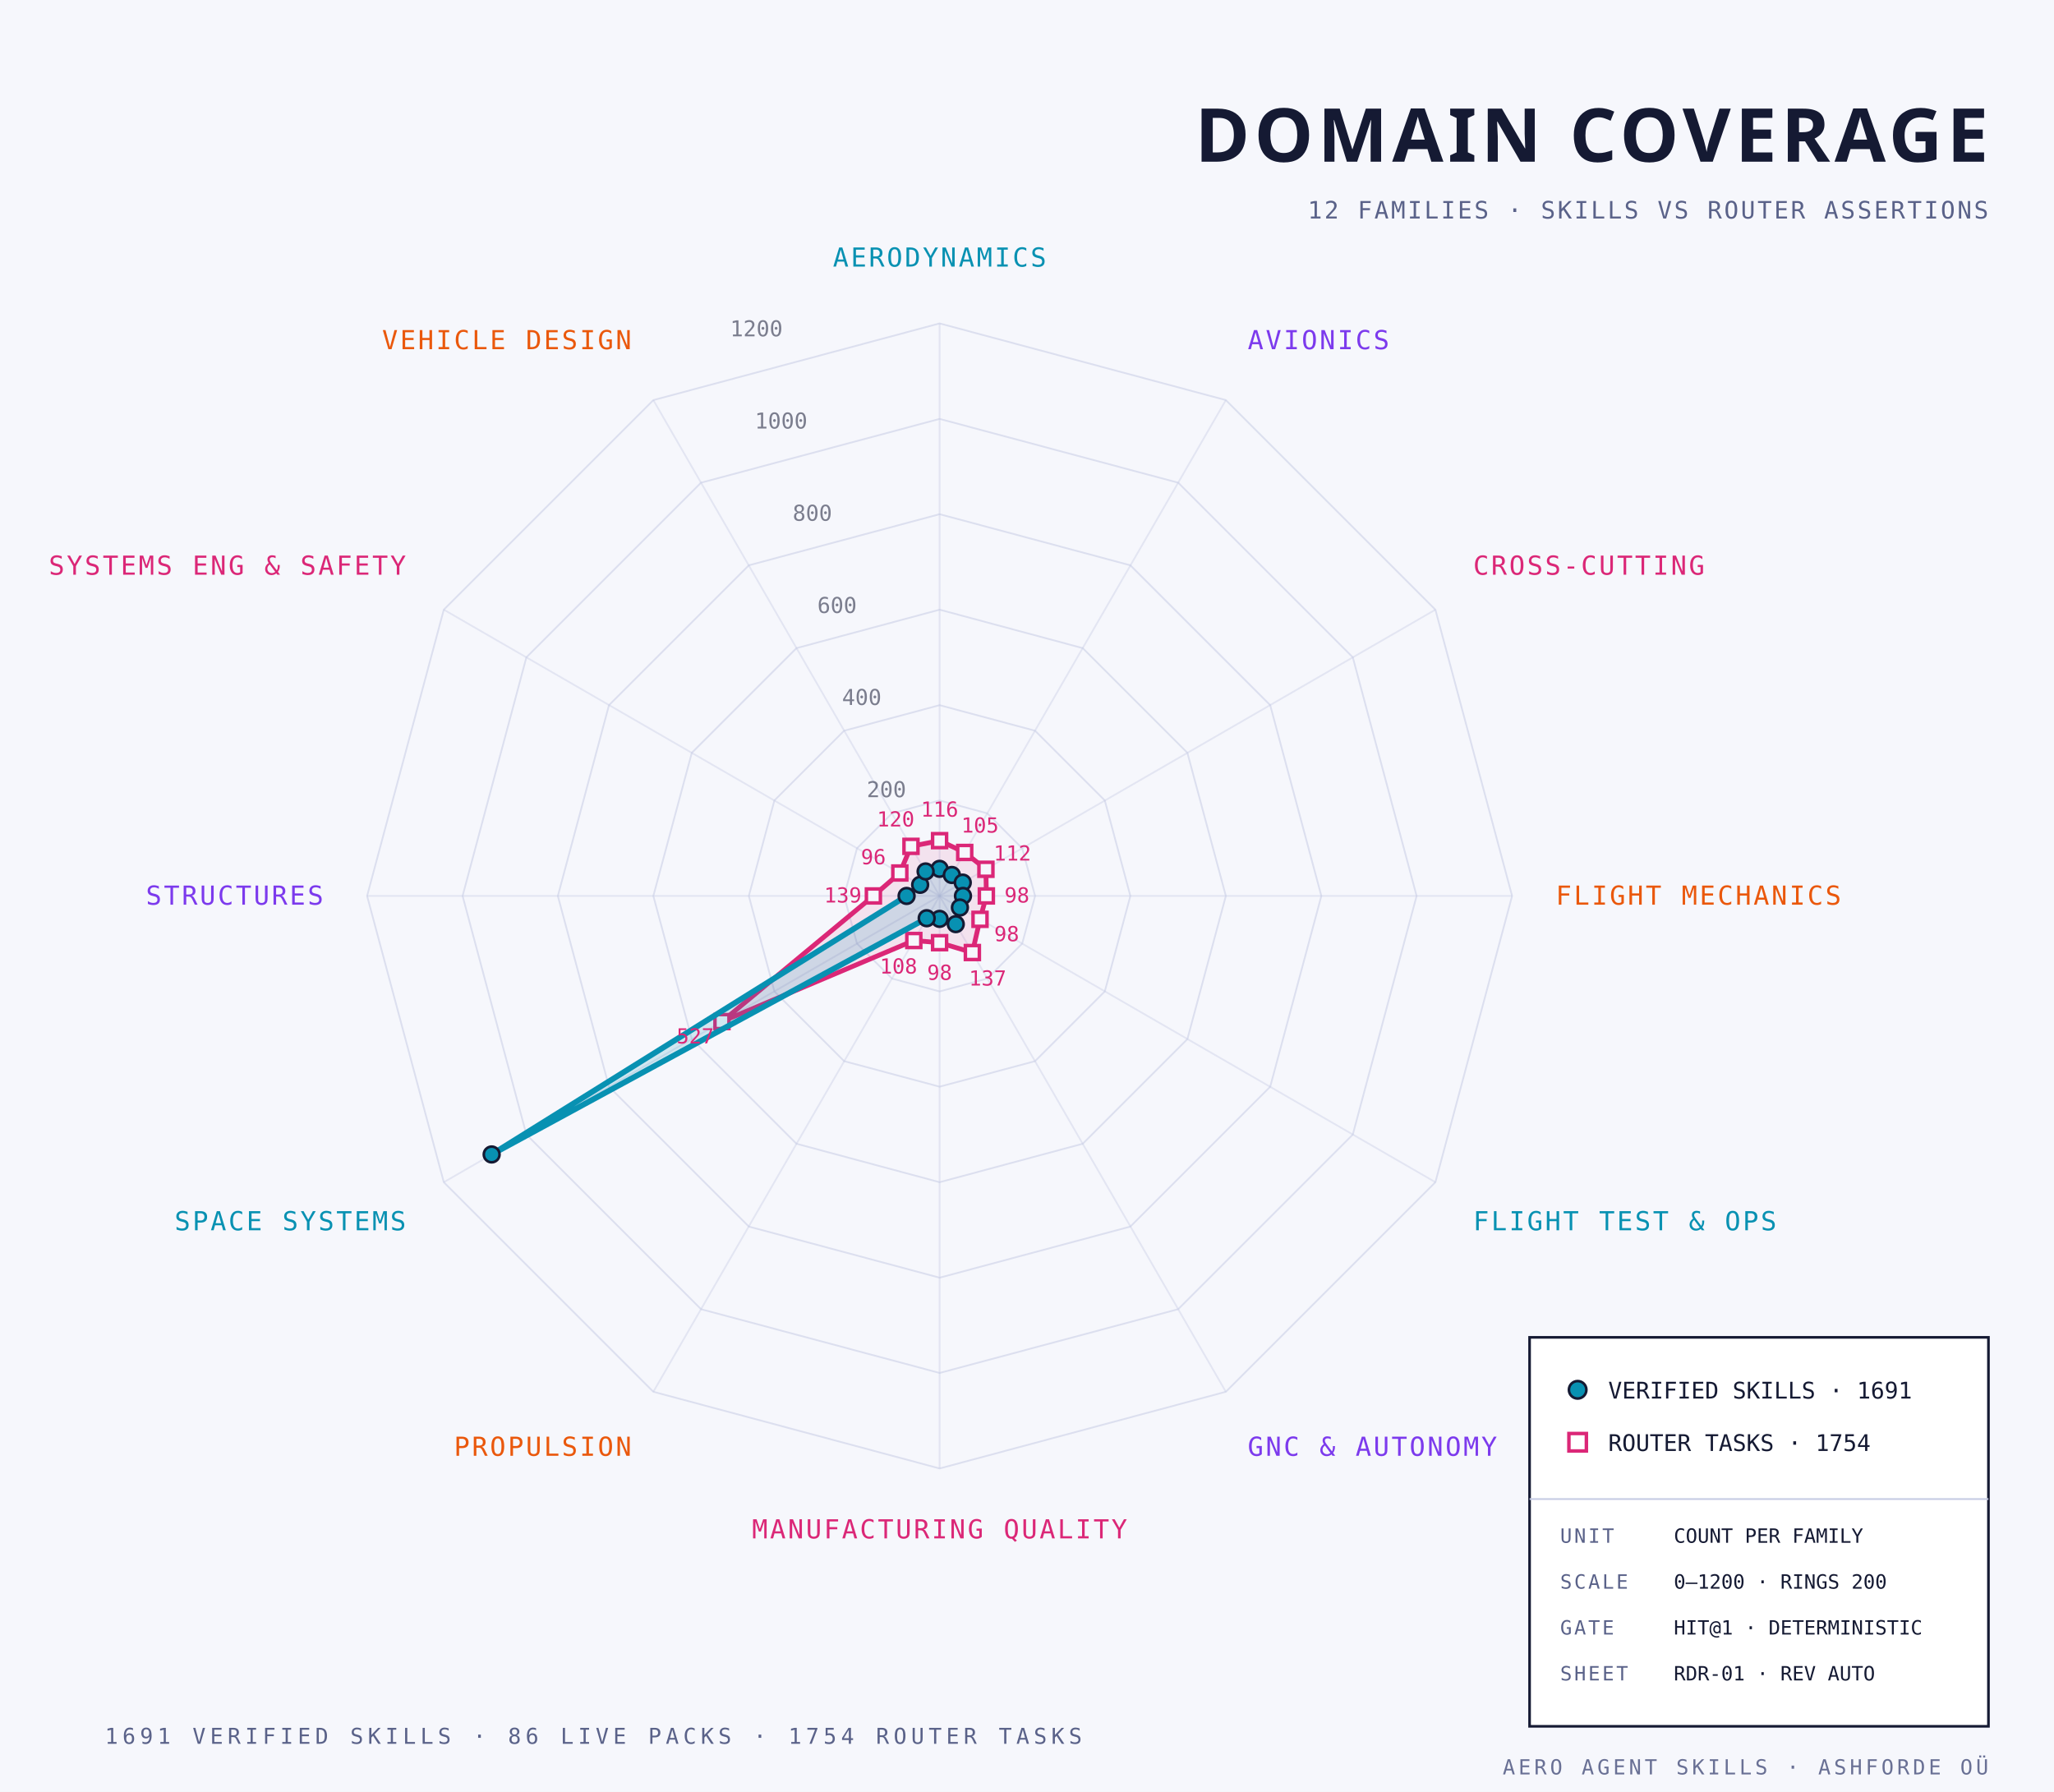
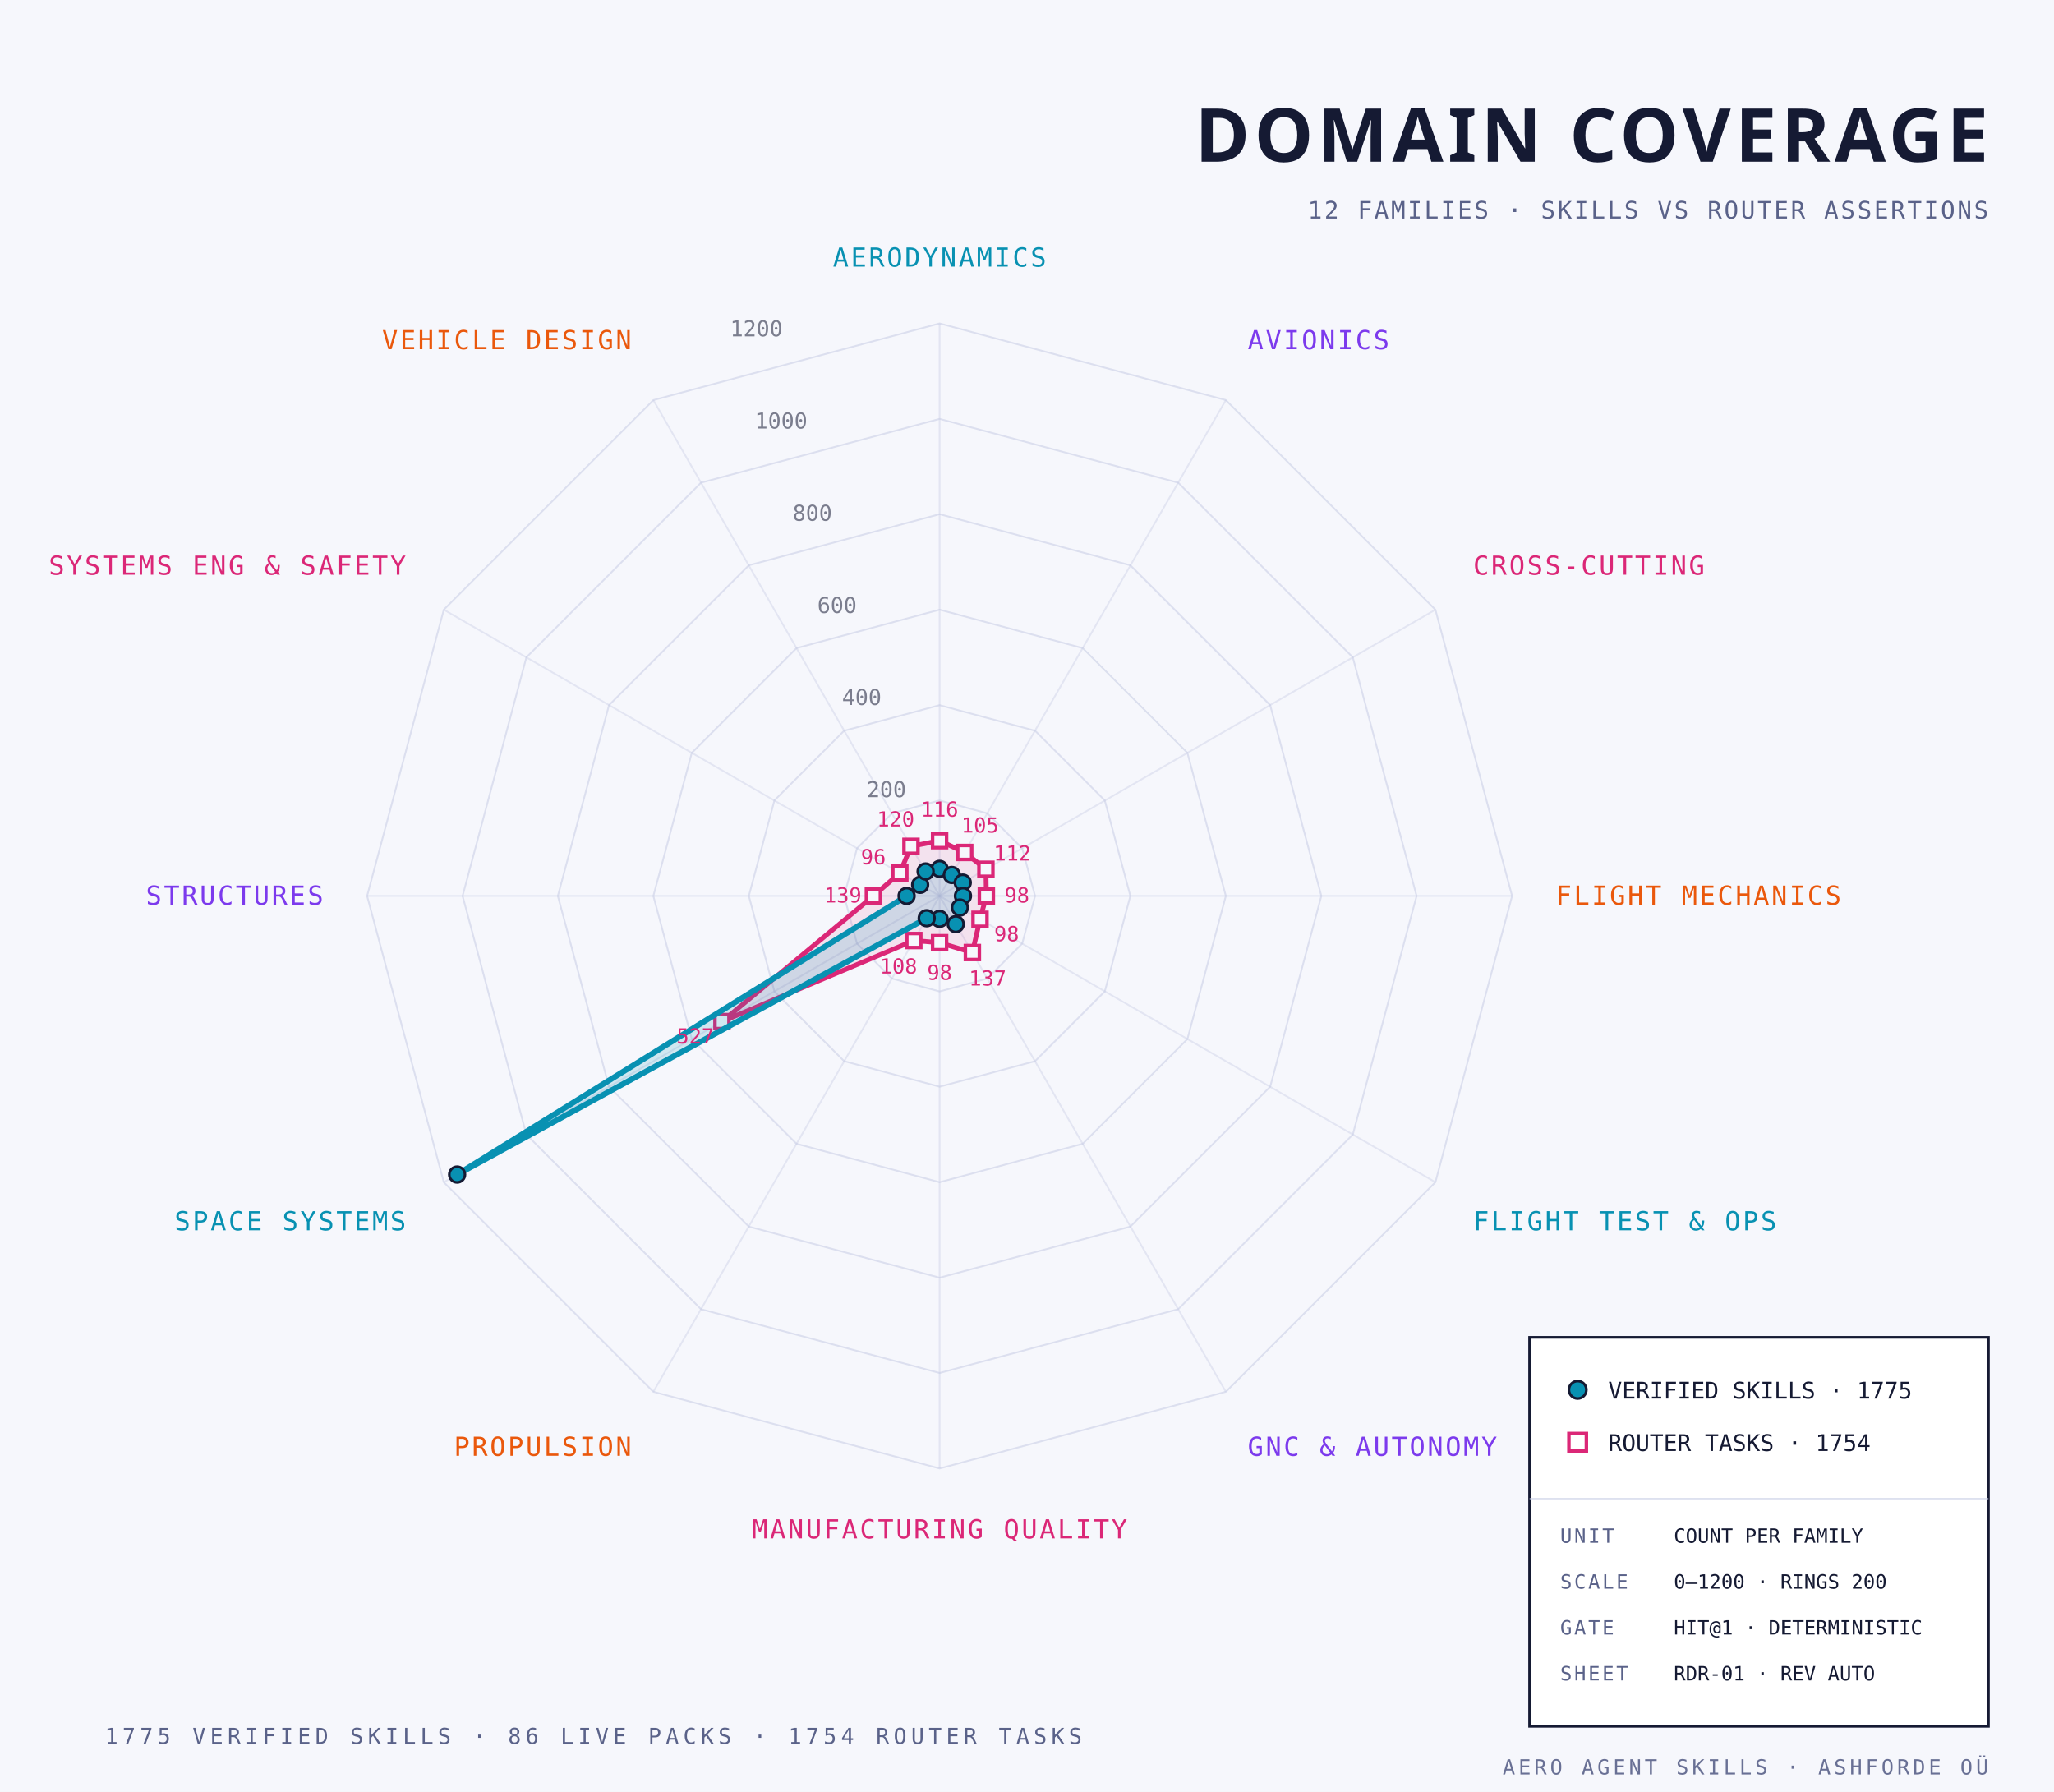
<svg xmlns="http://www.w3.org/2000/svg" width="940" height="820" viewBox="0 0 940 820">
  <style>
    .mono { font-family: "JetBrains Mono", "IBM Plex Mono", "Menlo", monospace; }
    .cond { font-family: "Barlow Condensed", "DIN Condensed", "Arial Narrow", sans-serif; font-weight: 700; text-transform: uppercase; }
    .serif { font-family: "Instrument Serif", Georgia, serif; font-style: italic; }
  </style>
  <rect width="940" height="820" fill="#f6f7fc" />
  <polygon points="430.0,366.3 451.8,372.2 467.8,388.2 473.7,410.0 467.8,431.8 451.8,447.8 430.0,453.7 408.2,447.8 392.2,431.8 386.3,410.0 392.2,388.2 408.2,372.2" fill="none" stroke="#c6cce4" stroke-width="0.8" stroke-opacity="0.55" />
  <polygon points="430.0,322.7 473.7,334.4 505.6,366.3 517.3,410.0 505.6,453.7 473.7,485.6 430.0,497.3 386.3,485.6 354.4,453.7 342.7,410.0 354.4,366.3 386.3,334.4" fill="none" stroke="#c6cce4" stroke-width="0.8" stroke-opacity="0.55" />
  <polygon points="430.0,279.0 495.5,296.6 543.4,344.5 561.0,410.0 543.4,475.5 495.5,523.4 430.0,541.0 364.5,523.4 316.6,475.5 299.0,410.0 316.6,344.5 364.5,296.6" fill="none" stroke="#c6cce4" stroke-width="0.8" stroke-opacity="0.55" />
  <polygon points="430.0,235.3 517.3,258.7 581.3,322.7 604.7,410.0 581.3,497.3 517.3,561.3 430.0,584.7 342.7,561.3 278.7,497.3 255.3,410.0 278.7,322.7 342.7,258.7" fill="none" stroke="#c6cce4" stroke-width="0.8" stroke-opacity="0.55" />
  <polygon points="430.0,191.7 539.2,220.9 619.1,300.8 648.3,410.0 619.1,519.2 539.2,599.1 430.0,628.3 320.8,599.1 240.9,519.2 211.7,410.0 240.9,300.8 320.8,220.9" fill="none" stroke="#c6cce4" stroke-width="0.8" stroke-opacity="0.55" />
  <polygon points="430.0,148.0 561.0,183.1 656.9,279.0 692.0,410.0 656.9,541.0 561.0,636.9 430.0,672.0 299.0,636.9 203.1,541.0 168.0,410.0 203.1,279.0 299.0,183.1" fill="none" stroke="#c6cce4" stroke-width="0.8" stroke-opacity="0.55" />
  <line x1="430" y1="410" x2="430.0" y2="148.0" stroke="#c6cce4" stroke-width="0.8" stroke-opacity="0.4" />
  <line x1="430" y1="410" x2="561.0" y2="183.1" stroke="#c6cce4" stroke-width="0.8" stroke-opacity="0.4" />
  <line x1="430" y1="410" x2="656.9" y2="279.0" stroke="#c6cce4" stroke-width="0.8" stroke-opacity="0.4" />
  <line x1="430" y1="410" x2="692.0" y2="410.0" stroke="#c6cce4" stroke-width="0.8" stroke-opacity="0.4" />
  <line x1="430" y1="410" x2="656.9" y2="541.0" stroke="#c6cce4" stroke-width="0.8" stroke-opacity="0.4" />
  <line x1="430" y1="410" x2="561.0" y2="636.9" stroke="#c6cce4" stroke-width="0.8" stroke-opacity="0.4" />
  <line x1="430" y1="410" x2="430.0" y2="672.0" stroke="#c6cce4" stroke-width="0.8" stroke-opacity="0.4" />
  <line x1="430" y1="410" x2="299.0" y2="636.9" stroke="#c6cce4" stroke-width="0.8" stroke-opacity="0.4" />
  <line x1="430" y1="410" x2="203.1" y2="541.0" stroke="#c6cce4" stroke-width="0.8" stroke-opacity="0.4" />
  <line x1="430" y1="410" x2="168.0" y2="410.0" stroke="#c6cce4" stroke-width="0.8" stroke-opacity="0.4" />
  <line x1="430" y1="410" x2="203.1" y2="279.0" stroke="#c6cce4" stroke-width="0.8" stroke-opacity="0.4" />
  <line x1="430" y1="410" x2="299.0" y2="183.1" stroke="#c6cce4" stroke-width="0.8" stroke-opacity="0.4" />
  <text class="mono" x="414.7" y="364.8" text-anchor="end" font-size="10" fill="#151a33" opacity="0.55">200</text>
  <text class="mono" x="403.4" y="322.6" text-anchor="end" font-size="10" fill="#151a33" opacity="0.55">400</text>
  <text class="mono" x="392.1" y="280.5" text-anchor="end" font-size="10" fill="#151a33" opacity="0.55">600</text>
  <text class="mono" x="380.8" y="238.3" text-anchor="end" font-size="10" fill="#151a33" opacity="0.55">800</text>
  <text class="mono" x="369.5" y="196.1" text-anchor="end" font-size="10" fill="#151a33" opacity="0.55">1000</text>
  <text class="mono" x="358.2" y="153.9" text-anchor="end" font-size="10" fill="#151a33" opacity="0.55">1200</text>
  <text class="mono" x="430.0" y="122.0" text-anchor="middle" font-size="12" fill="#0891b2" letter-spacing="1">AERODYNAMICS</text>
  <text class="mono" x="571.0" y="159.8" text-anchor="start" font-size="12" fill="#7c3aed" letter-spacing="1">AVIONICS</text>
  <text class="mono" x="674.2" y="263.0" text-anchor="start" font-size="12" fill="#db2777" letter-spacing="1">CROSS-CUTTING</text>
  <text class="mono" x="712.0" y="414.0" text-anchor="start" font-size="12" fill="#ea580c" letter-spacing="1">FLIGHT MECHANICS</text>
  <text class="mono" x="674.2" y="563.0" text-anchor="start" font-size="12" fill="#0891b2" letter-spacing="1">FLIGHT TEST &amp; OPS</text>
  <text class="mono" x="571.0" y="666.2" text-anchor="start" font-size="12" fill="#7c3aed" letter-spacing="1">GNC &amp; AUTONOMY</text>
  <text class="mono" x="430.0" y="704.0" text-anchor="middle" font-size="12" fill="#db2777" letter-spacing="1">MANUFACTURING QUALITY</text>
  <text class="mono" x="289.0" y="666.2" text-anchor="end" font-size="12" fill="#ea580c" letter-spacing="1">PROPULSION</text>
  <text class="mono" x="185.8" y="563.0" text-anchor="end" font-size="12" fill="#0891b2" letter-spacing="1">SPACE SYSTEMS</text>
  <text class="mono" x="148.0" y="414.0" text-anchor="end" font-size="12" fill="#7c3aed" letter-spacing="1">STRUCTURES</text>
  <text class="mono" x="185.8" y="263.0" text-anchor="end" font-size="12" fill="#db2777" letter-spacing="1">SYSTEMS ENG &amp; SAFETY</text>
  <text class="mono" x="289.0" y="159.8" text-anchor="end" font-size="12" fill="#ea580c" letter-spacing="1">VEHICLE DESIGN</text>
  <polygon points="430.0,384.7 441.5,390.1 451.2,397.8 451.4,410.0 448.5,420.7 445.0,435.9 430.0,431.4 418.2,430.4 330.4,467.5 399.7,410.0 411.8,399.5 416.9,387.3" fill="#db2777" fill-opacity="0.10" stroke="#db2777" stroke-width="2.2" />
  <rect x="426.8" y="381.5" width="6.4" height="6.4" fill="#f6f7fc" stroke="#db2777" stroke-width="1.6" />
  <rect x="438.3" y="386.9" width="6.4" height="6.4" fill="#f6f7fc" stroke="#db2777" stroke-width="1.6" />
  <rect x="448.0" y="394.6" width="6.4" height="6.4" fill="#f6f7fc" stroke="#db2777" stroke-width="1.6" />
  <rect x="448.2" y="406.8" width="6.4" height="6.4" fill="#f6f7fc" stroke="#db2777" stroke-width="1.6" />
  <rect x="445.3" y="417.5" width="6.4" height="6.4" fill="#f6f7fc" stroke="#db2777" stroke-width="1.6" />
  <rect x="441.8" y="432.7" width="6.4" height="6.4" fill="#f6f7fc" stroke="#db2777" stroke-width="1.6" />
  <rect x="426.8" y="428.2" width="6.4" height="6.4" fill="#f6f7fc" stroke="#db2777" stroke-width="1.6" />
  <rect x="415.0" y="427.2" width="6.4" height="6.4" fill="#f6f7fc" stroke="#db2777" stroke-width="1.6" />
  <rect x="327.2" y="464.3" width="6.4" height="6.4" fill="#f6f7fc" stroke="#db2777" stroke-width="1.6" />
  <rect x="396.5" y="406.8" width="6.4" height="6.4" fill="#f6f7fc" stroke="#db2777" stroke-width="1.6" />
  <rect x="408.6" y="396.3" width="6.4" height="6.4" fill="#f6f7fc" stroke="#db2777" stroke-width="1.6" />
  <rect x="413.7" y="384.1" width="6.4" height="6.4" fill="#f6f7fc" stroke="#db2777" stroke-width="1.6" />
-   <polygon points="430.0,397.6 435.6,400.4 440.6,403.9 440.7,410.0 439.3,415.3 437.4,422.9 430.0,420.5 424.1,420.2 225.0,528.3 414.9,410.0 421.1,404.9 423.6,398.8" fill="#0891b2" fill-opacity="0.16" stroke="#0891b2" stroke-width="2.6" />
+   <polygon points="430.0,397.6 435.6,400.4 440.6,403.9 440.7,410.0 439.3,415.3 437.4,422.9 430.0,420.5 424.1,420.2 209.2,537.5 414.9,410.0 421.1,404.9 423.6,398.8" fill="#0891b2" fill-opacity="0.16" stroke="#0891b2" stroke-width="2.6" />
  <circle cx="430.0" cy="397.6" r="3.6" fill="#0891b2" stroke="#151a33" stroke-width="1.2" />
  <circle cx="435.6" cy="400.4" r="3.6" fill="#0891b2" stroke="#151a33" stroke-width="1.2" />
  <circle cx="440.6" cy="403.9" r="3.6" fill="#0891b2" stroke="#151a33" stroke-width="1.2" />
  <circle cx="440.7" cy="410.0" r="3.6" fill="#0891b2" stroke="#151a33" stroke-width="1.2" />
  <circle cx="439.3" cy="415.3" r="3.6" fill="#0891b2" stroke="#151a33" stroke-width="1.2" />
  <circle cx="437.4" cy="422.9" r="3.6" fill="#0891b2" stroke="#151a33" stroke-width="1.2" />
  <circle cx="430.0" cy="420.5" r="3.6" fill="#0891b2" stroke="#151a33" stroke-width="1.2" />
  <circle cx="424.1" cy="420.2" r="3.6" fill="#0891b2" stroke="#151a33" stroke-width="1.2" />
-   <circle cx="225.0" cy="528.3" r="3.6" fill="#0891b2" stroke="#151a33" stroke-width="1.2" />
+   <circle cx="209.2" cy="537.5" r="3.6" fill="#0891b2" stroke="#151a33" stroke-width="1.2" />
  <circle cx="414.9" cy="410.0" r="3.6" fill="#0891b2" stroke="#151a33" stroke-width="1.2" />
  <circle cx="421.1" cy="404.9" r="3.6" fill="#0891b2" stroke="#151a33" stroke-width="1.2" />
  <circle cx="423.6" cy="398.8" r="3.6" fill="#0891b2" stroke="#151a33" stroke-width="1.2" />
  <text class="mono" x="430.0" y="373.7" text-anchor="middle" font-size="9.5" fill="#db2777">116</text>
  <text class="mono" x="448.5" y="381.0" text-anchor="middle" font-size="9.5" fill="#db2777">105</text>
  <text class="mono" x="463.3" y="393.8" text-anchor="middle" font-size="9.5" fill="#db2777">112</text>
  <text class="mono" x="465.4" y="413.0" text-anchor="middle" font-size="9.5" fill="#db2777">98</text>
  <text class="mono" x="460.7" y="430.7" text-anchor="middle" font-size="9.5" fill="#db2777">98</text>
  <text class="mono" x="452.0" y="451.0" text-anchor="middle" font-size="9.5" fill="#db2777">137</text>
  <text class="mono" x="430.0" y="448.4" text-anchor="middle" font-size="9.5" fill="#db2777">98</text>
  <text class="mono" x="411.2" y="445.5" text-anchor="middle" font-size="9.5" fill="#db2777">108</text>
  <text class="mono" x="318.2" y="477.5" text-anchor="middle" font-size="9.5" fill="#db2777">527</text>
  <text class="mono" x="385.7" y="413.0" text-anchor="middle" font-size="9.5" fill="#db2777">139</text>
  <text class="mono" x="399.7" y="395.5" text-anchor="middle" font-size="9.5" fill="#db2777">96</text>
  <text class="mono" x="409.9" y="378.2" text-anchor="middle" font-size="9.5" fill="#db2777">120</text>
  <text class="cond" x="910.0" y="74.0" text-anchor="end" font-size="34" fill="#151a33" letter-spacing="2">DOMAIN COVERAGE</text>
  <text class="mono" x="910.0" y="100.0" text-anchor="end" font-size="11" fill="#5a6289" letter-spacing="1">12 FAMILIES · SKILLS VS ROUTER ASSERTIONS</text>
  <rect x="700" y="612" width="210" height="178" fill="#ffffff" stroke="#151a33" stroke-width="1.2" />
  <line x1="700" y1="686" x2="910" y2="686" stroke="#c6cce4" stroke-width="0.8" />
  <circle cx="722" cy="636" r="4" fill="#0891b2" stroke="#151a33" stroke-width="1.2" />
-   <text class="mono" x="736.0" y="640.0" text-anchor="start" font-size="10.5" fill="#151a33">VERIFIED SKILLS · 1691</text>
+   <text class="mono" x="736.0" y="640.0" text-anchor="start" font-size="10.5" fill="#151a33">VERIFIED SKILLS · 1775</text>
  <rect x="718" y="656" width="8" height="8" fill="none" stroke="#db2777" stroke-width="1.6" />
  <text class="mono" x="736.0" y="664.0" text-anchor="start" font-size="10.5" fill="#151a33">ROUTER TASKS · 1754</text>
  <text class="mono" x="714.0" y="706.0" text-anchor="start" font-size="9" fill="#5a6289" letter-spacing="1">UNIT</text>
  <text class="mono" x="766.0" y="706.0" text-anchor="start" font-size="9" fill="#151a33">COUNT PER FAMILY</text>
  <text class="mono" x="714.0" y="727.0" text-anchor="start" font-size="9" fill="#5a6289" letter-spacing="1">SCALE</text>
  <text class="mono" x="766.0" y="727.0" text-anchor="start" font-size="9" fill="#151a33">0–1200 · RINGS 200</text>
  <text class="mono" x="714.0" y="748.0" text-anchor="start" font-size="9" fill="#5a6289" letter-spacing="1">GATE</text>
  <text class="mono" x="766.0" y="748.0" text-anchor="start" font-size="9" fill="#151a33">HIT@1 · DETERMINISTIC</text>
  <text class="mono" x="714.0" y="769.0" text-anchor="start" font-size="9" fill="#5a6289" letter-spacing="1">SHEET</text>
  <text class="mono" x="766.0" y="769.0" text-anchor="start" font-size="9" fill="#151a33">RDR-01 · REV AUTO</text>
-   <text class="mono" x="48.0" y="798.0" text-anchor="start" font-size="10" fill="#5a6289" letter-spacing="2">1691 VERIFIED SKILLS · 86 LIVE PACKS · 1754 ROUTER TASKS</text>
+   <text class="mono" x="48.0" y="798.0" text-anchor="start" font-size="10" fill="#5a6289" letter-spacing="2">1775 VERIFIED SKILLS · 86 LIVE PACKS · 1754 ROUTER TASKS</text>
  <text class="mono" x="910.0" y="812.0" text-anchor="end" font-size="9.5" fill="#5a6289" letter-spacing="1.5" opacity="0.9">AERO AGENT SKILLS · ASHFORDE OÜ</text>
</svg>
